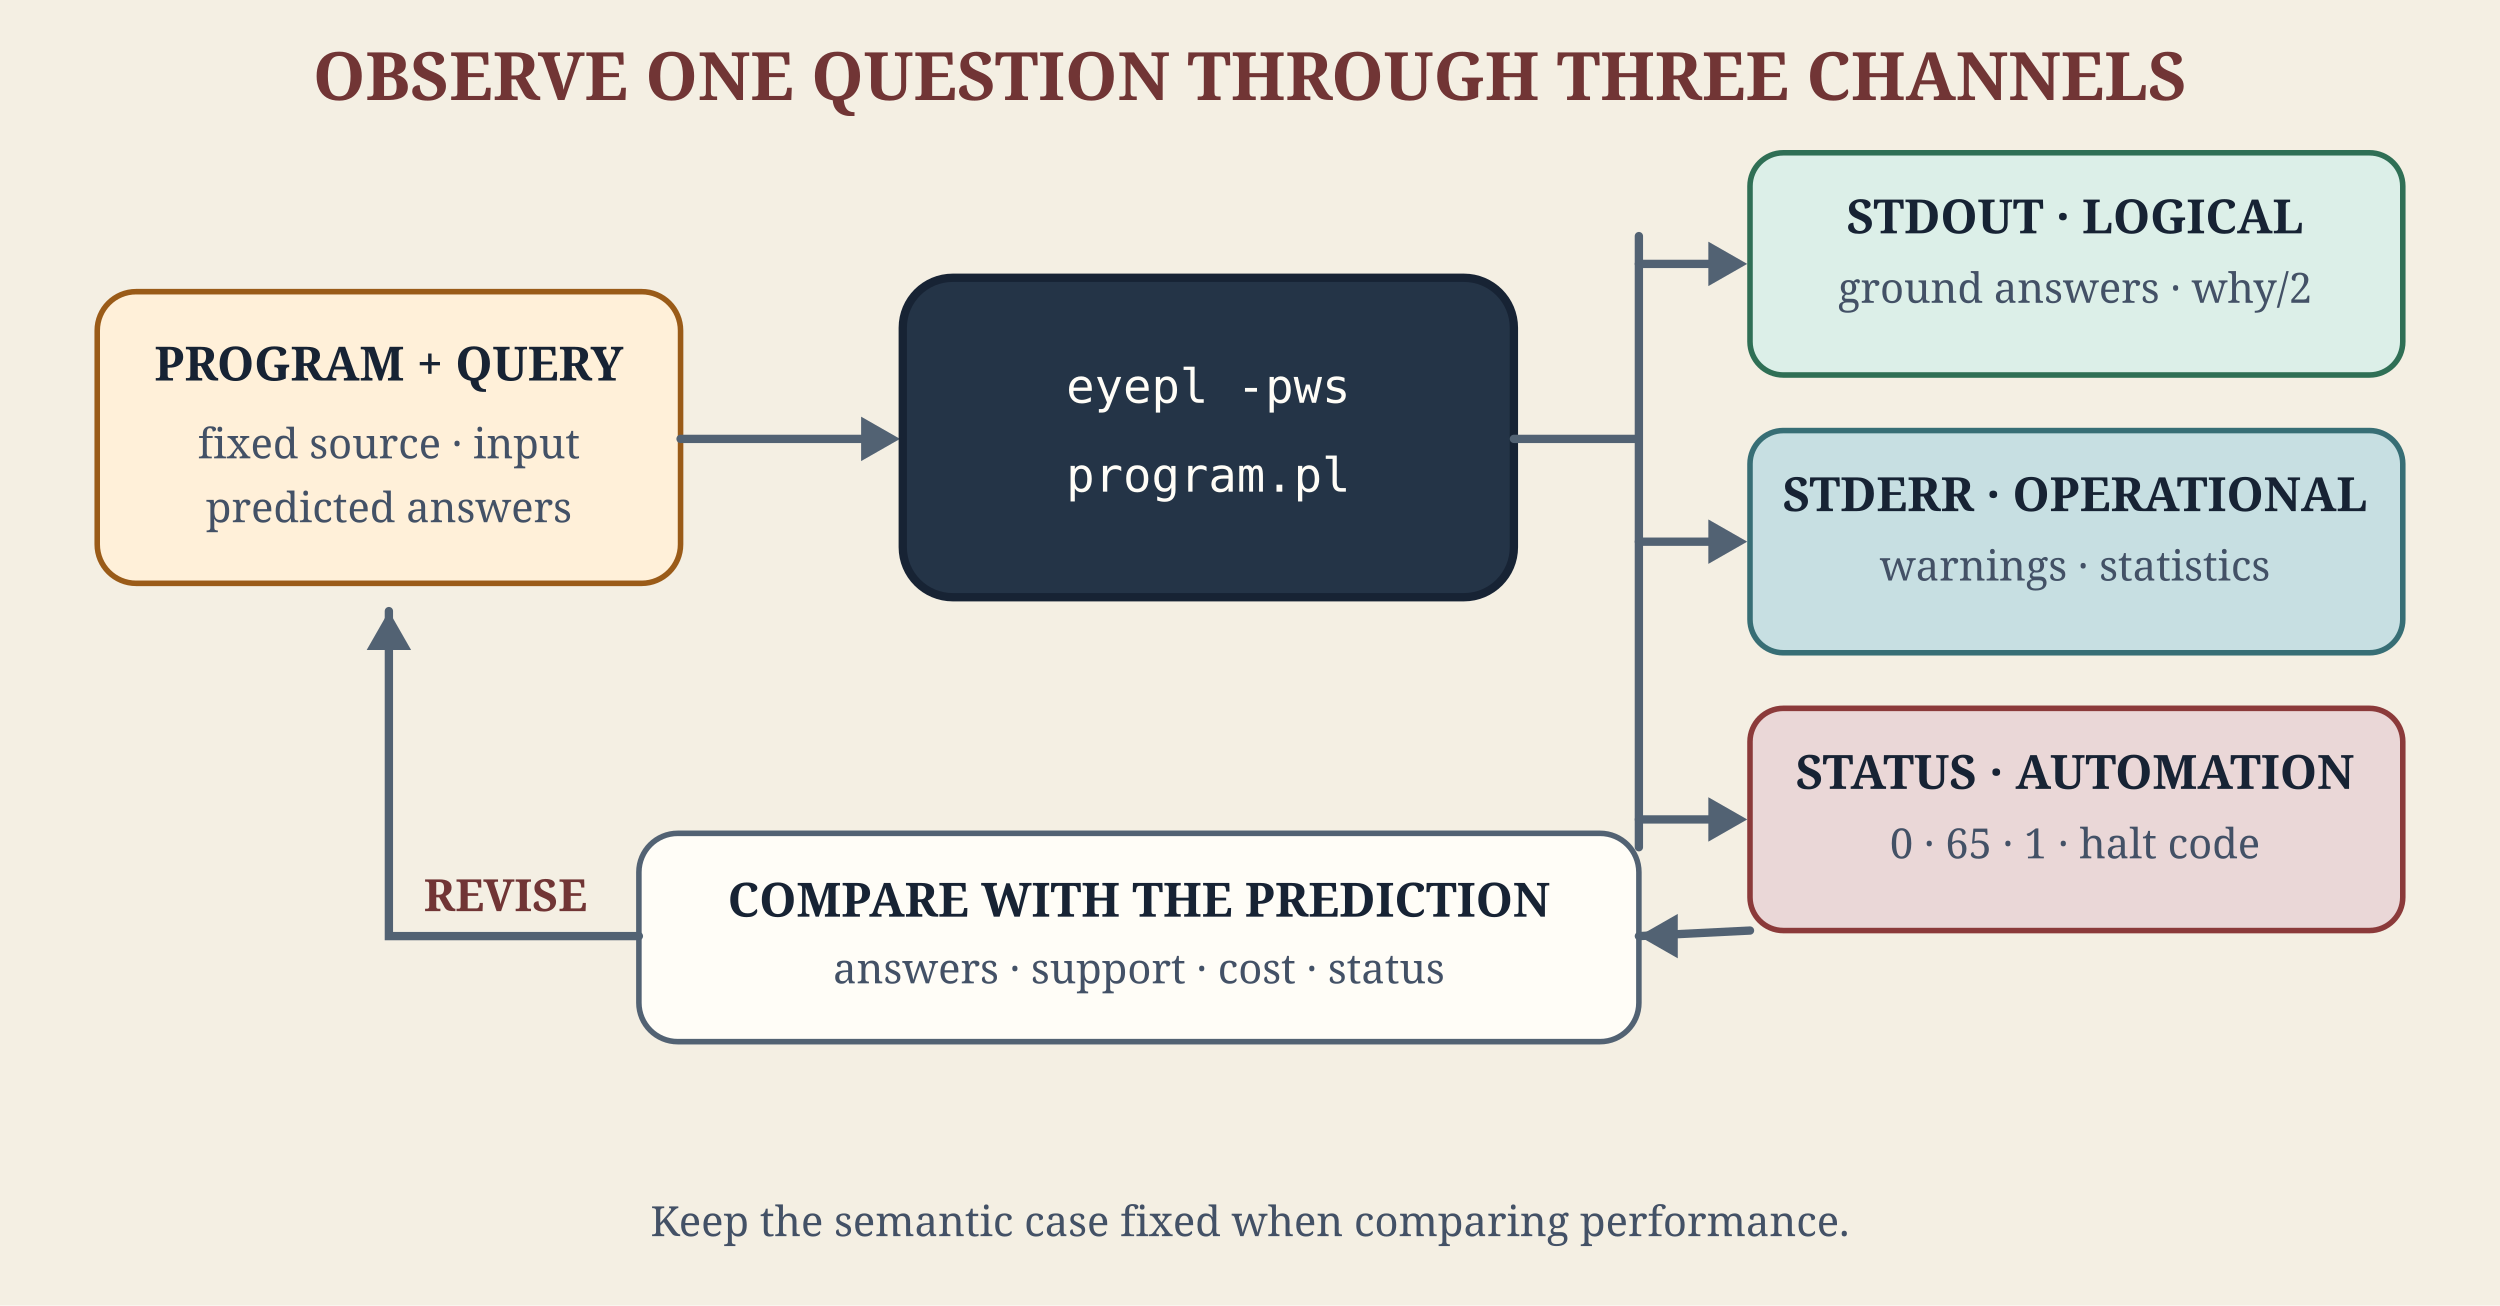
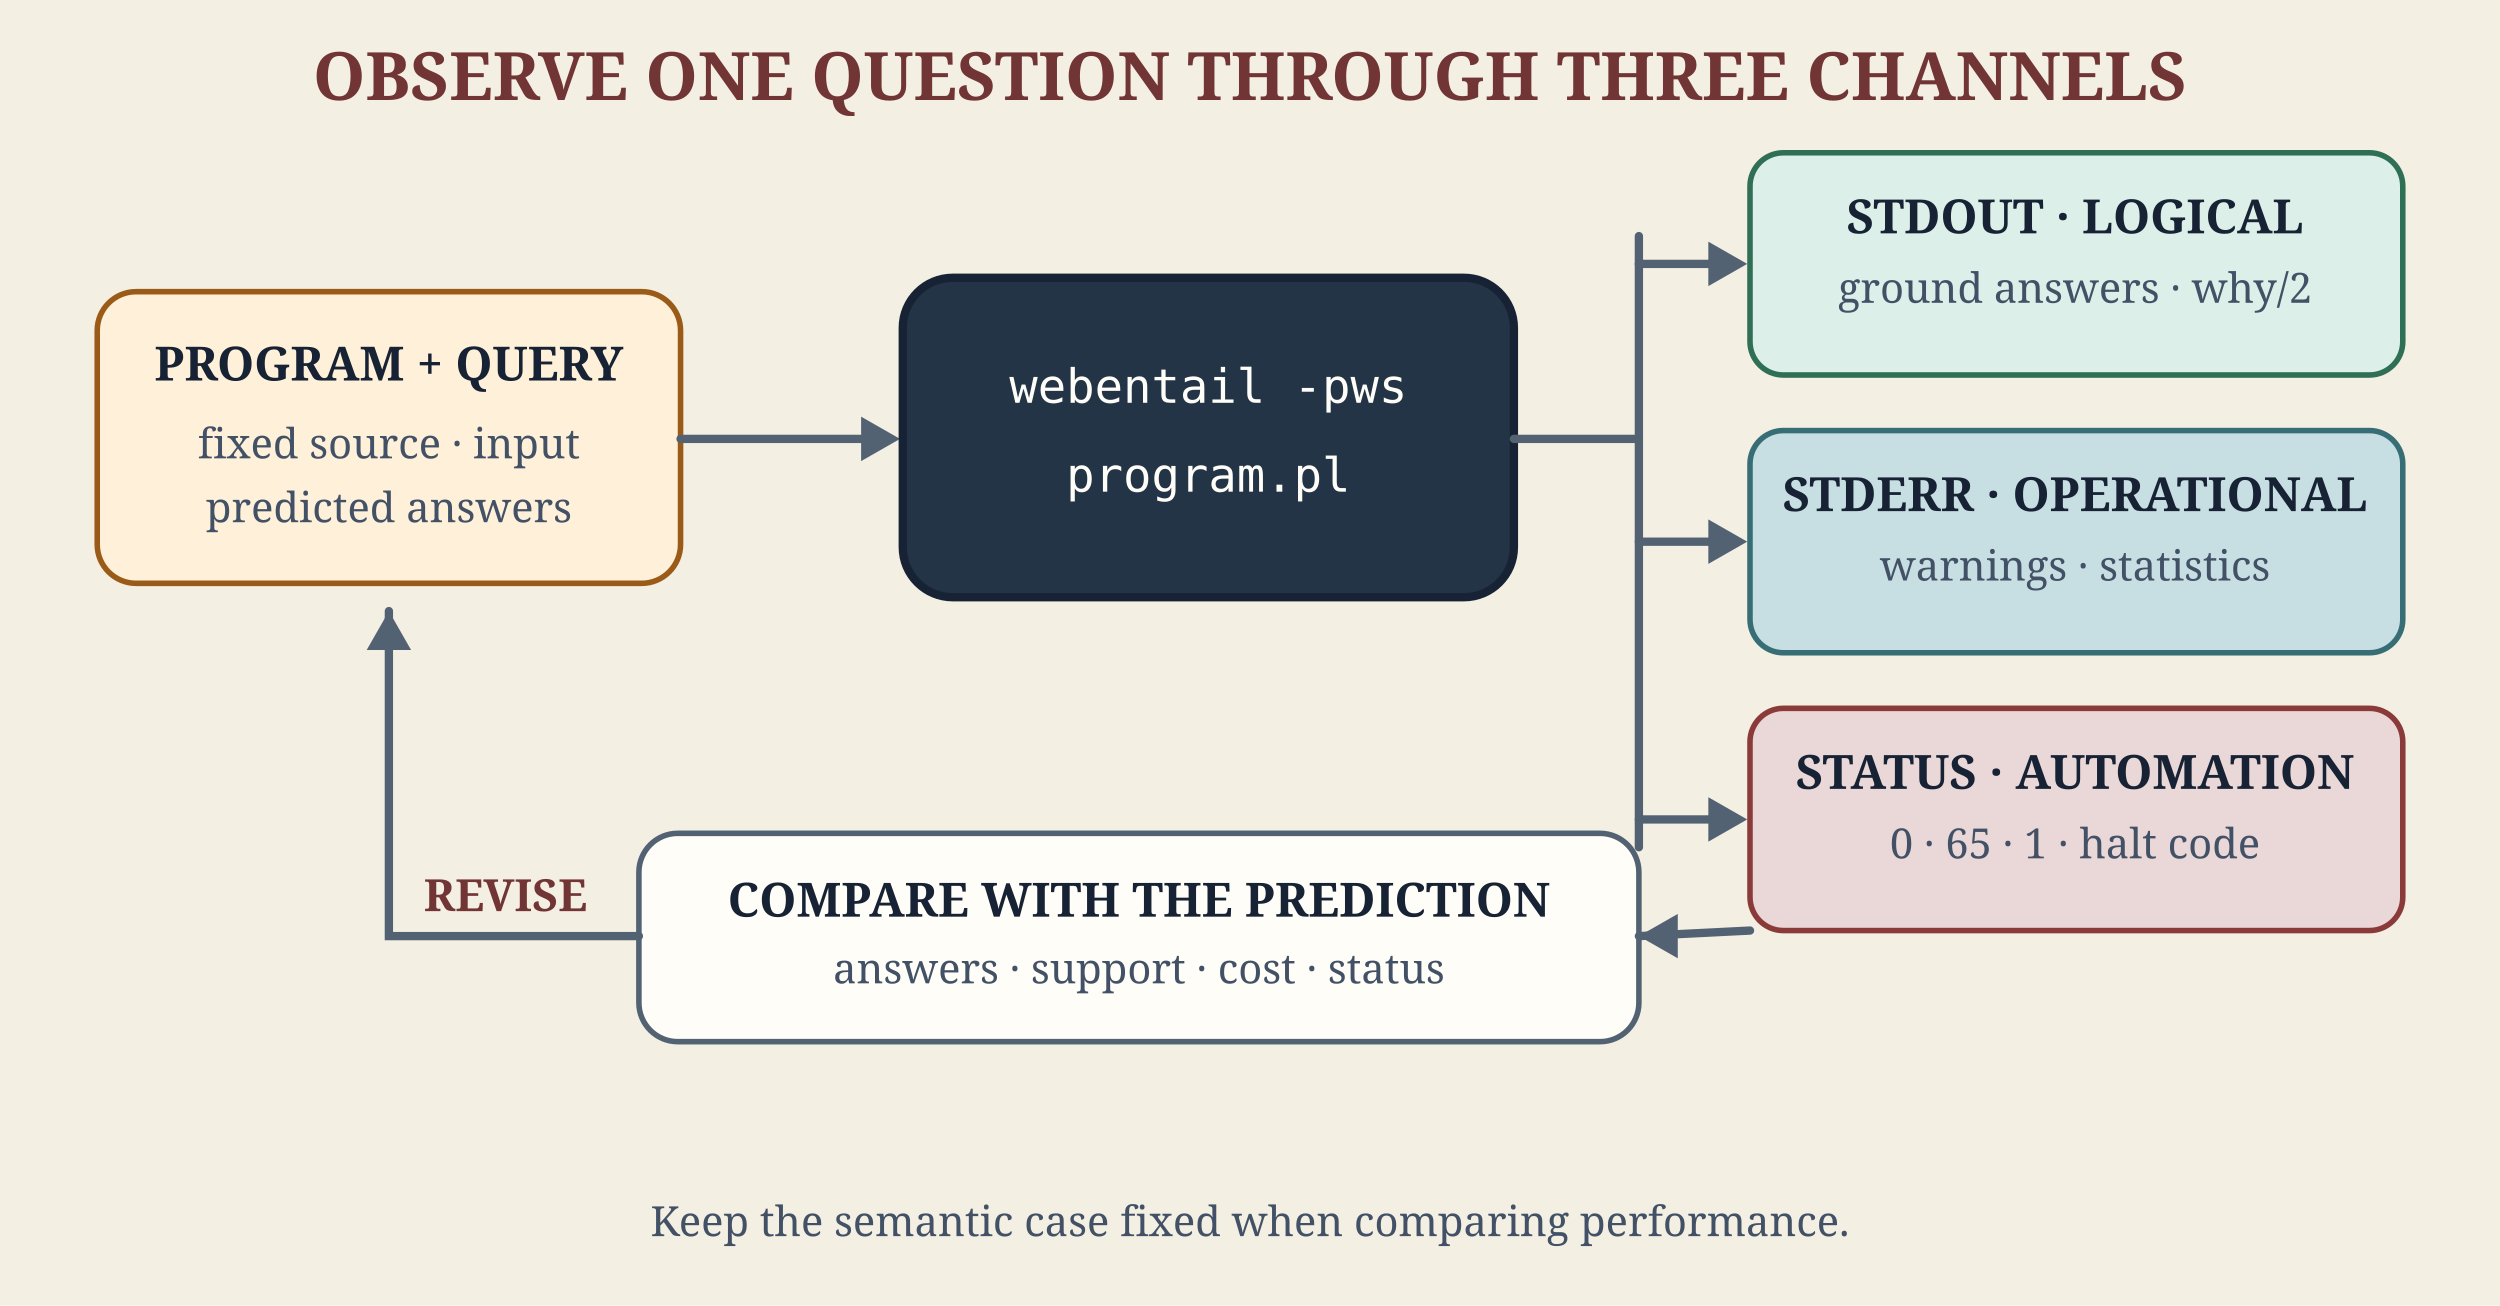
<svg xmlns="http://www.w3.org/2000/svg" width="900" height="470" viewBox="0 0 900 470" role="img" aria-labelledby="title desc">
  <defs>
    <style>
      .bg{fill:#f4efe3}.source{fill:#fff0d9;stroke:#9a5b18;stroke-width:2}.engine{fill:#243447;stroke:#172334;stroke-width:3}.out{fill:#dcefe8;stroke:#2f6f55;stroke-width:2}.diag{fill:#c7dfe2;stroke:#376e75;stroke-width:2}.status{fill:#ead7d7;stroke:#8b3a3a;stroke-width:2}.compare{fill:#fffdf7;stroke:#526273;stroke-width:2}
      .line{fill:none;stroke:#526273;stroke-width:3;stroke-linecap:round}.arrow{fill:#526273}.title{fill:#713535;font:bold 24px Georgia,serif}.label{fill:#172334;font:bold 17px Georgia,serif}.small{fill:#435166;font:15px Georgia,serif}.code{fill:#fffdf7;font:17px ui-monospace,SFMono-Regular,Consolas,monospace}.loop{fill:#713535;font:bold 16px Georgia,serif}
    </style>
  </defs>
  <rect width="900" height="470" class="bg" />
  <text class="title" x="450" y="36" text-anchor="middle">OBSERVE ONE QUESTION THROUGH THREE CHANNELS</text>
  <rect class="source" x="35" y="105" width="210" height="105" rx="14" />
  <text class="label" x="140" y="137" text-anchor="middle">PROGRAM + QUERY</text>
  <text class="small" x="140" y="165" text-anchor="middle">fixed source · input</text>
  <text class="small" x="140" y="188" text-anchor="middle">predicted answers</text>
  <path class="line" d="M245 158H320" />
  <path class="arrow" d="M310 150L324 158L310 166Z" />
  <rect class="engine" x="325" y="100" width="220" height="115" rx="18" />
-   <text class="code" x="435" y="145" text-anchor="middle">eyepl -pws</text>
+   <text class="code" x="435" y="145" text-anchor="middle">webentail -pws</text>
  <text class="code" x="435" y="177" text-anchor="middle">program.pl</text>
  <path class="line" d="M545 158H590M590 85V305" />
  <path class="line" d="M590 95H625M590 195H625M590 295H625" />
  <path class="arrow" d="M615 87L629 95L615 103Z" />
  <path class="arrow" d="M615 187L629 195L615 203Z" />
  <path class="arrow" d="M615 287L629 295L615 303Z" />
  <rect class="out" x="630" y="55" width="235" height="80" rx="12" />
  <text class="label" x="747" y="84" text-anchor="middle">STDOUT · LOGICAL</text>
  <text class="small" x="747" y="109" text-anchor="middle">ground answers · why/2</text>
  <rect class="diag" x="630" y="155" width="235" height="80" rx="12" />
  <text class="label" x="747" y="184" text-anchor="middle">STDERR · OPERATIONAL</text>
  <text class="small" x="747" y="209" text-anchor="middle">warnings · statistics</text>
  <rect class="status" x="630" y="255" width="235" height="80" rx="12" />
  <text class="label" x="747" y="284" text-anchor="middle">STATUS · AUTOMATION</text>
  <text class="small" x="747" y="309" text-anchor="middle">0 · 65 · 1 · halt code</text>
  <rect class="compare" x="230" y="300" width="360" height="75" rx="14" />
  <text class="label" x="410" y="330" text-anchor="middle">COMPARE WITH THE PREDICTION</text>
  <text class="small" x="410" y="354" text-anchor="middle">answers · support · cost · status</text>
  <path class="line" d="M630 335L590 337" />
  <path class="arrow" d="M604 329L590 337L604 345Z" />
  <path class="line" d="M230 337H140V220" />
  <path class="arrow" d="M132 234L140 220L148 234Z" />
  <text class="loop" x="182" y="328" text-anchor="middle">REVISE</text>
  <text class="small" x="450" y="445" text-anchor="middle">Keep the semantic case fixed when comparing performance.</text>
</svg>
